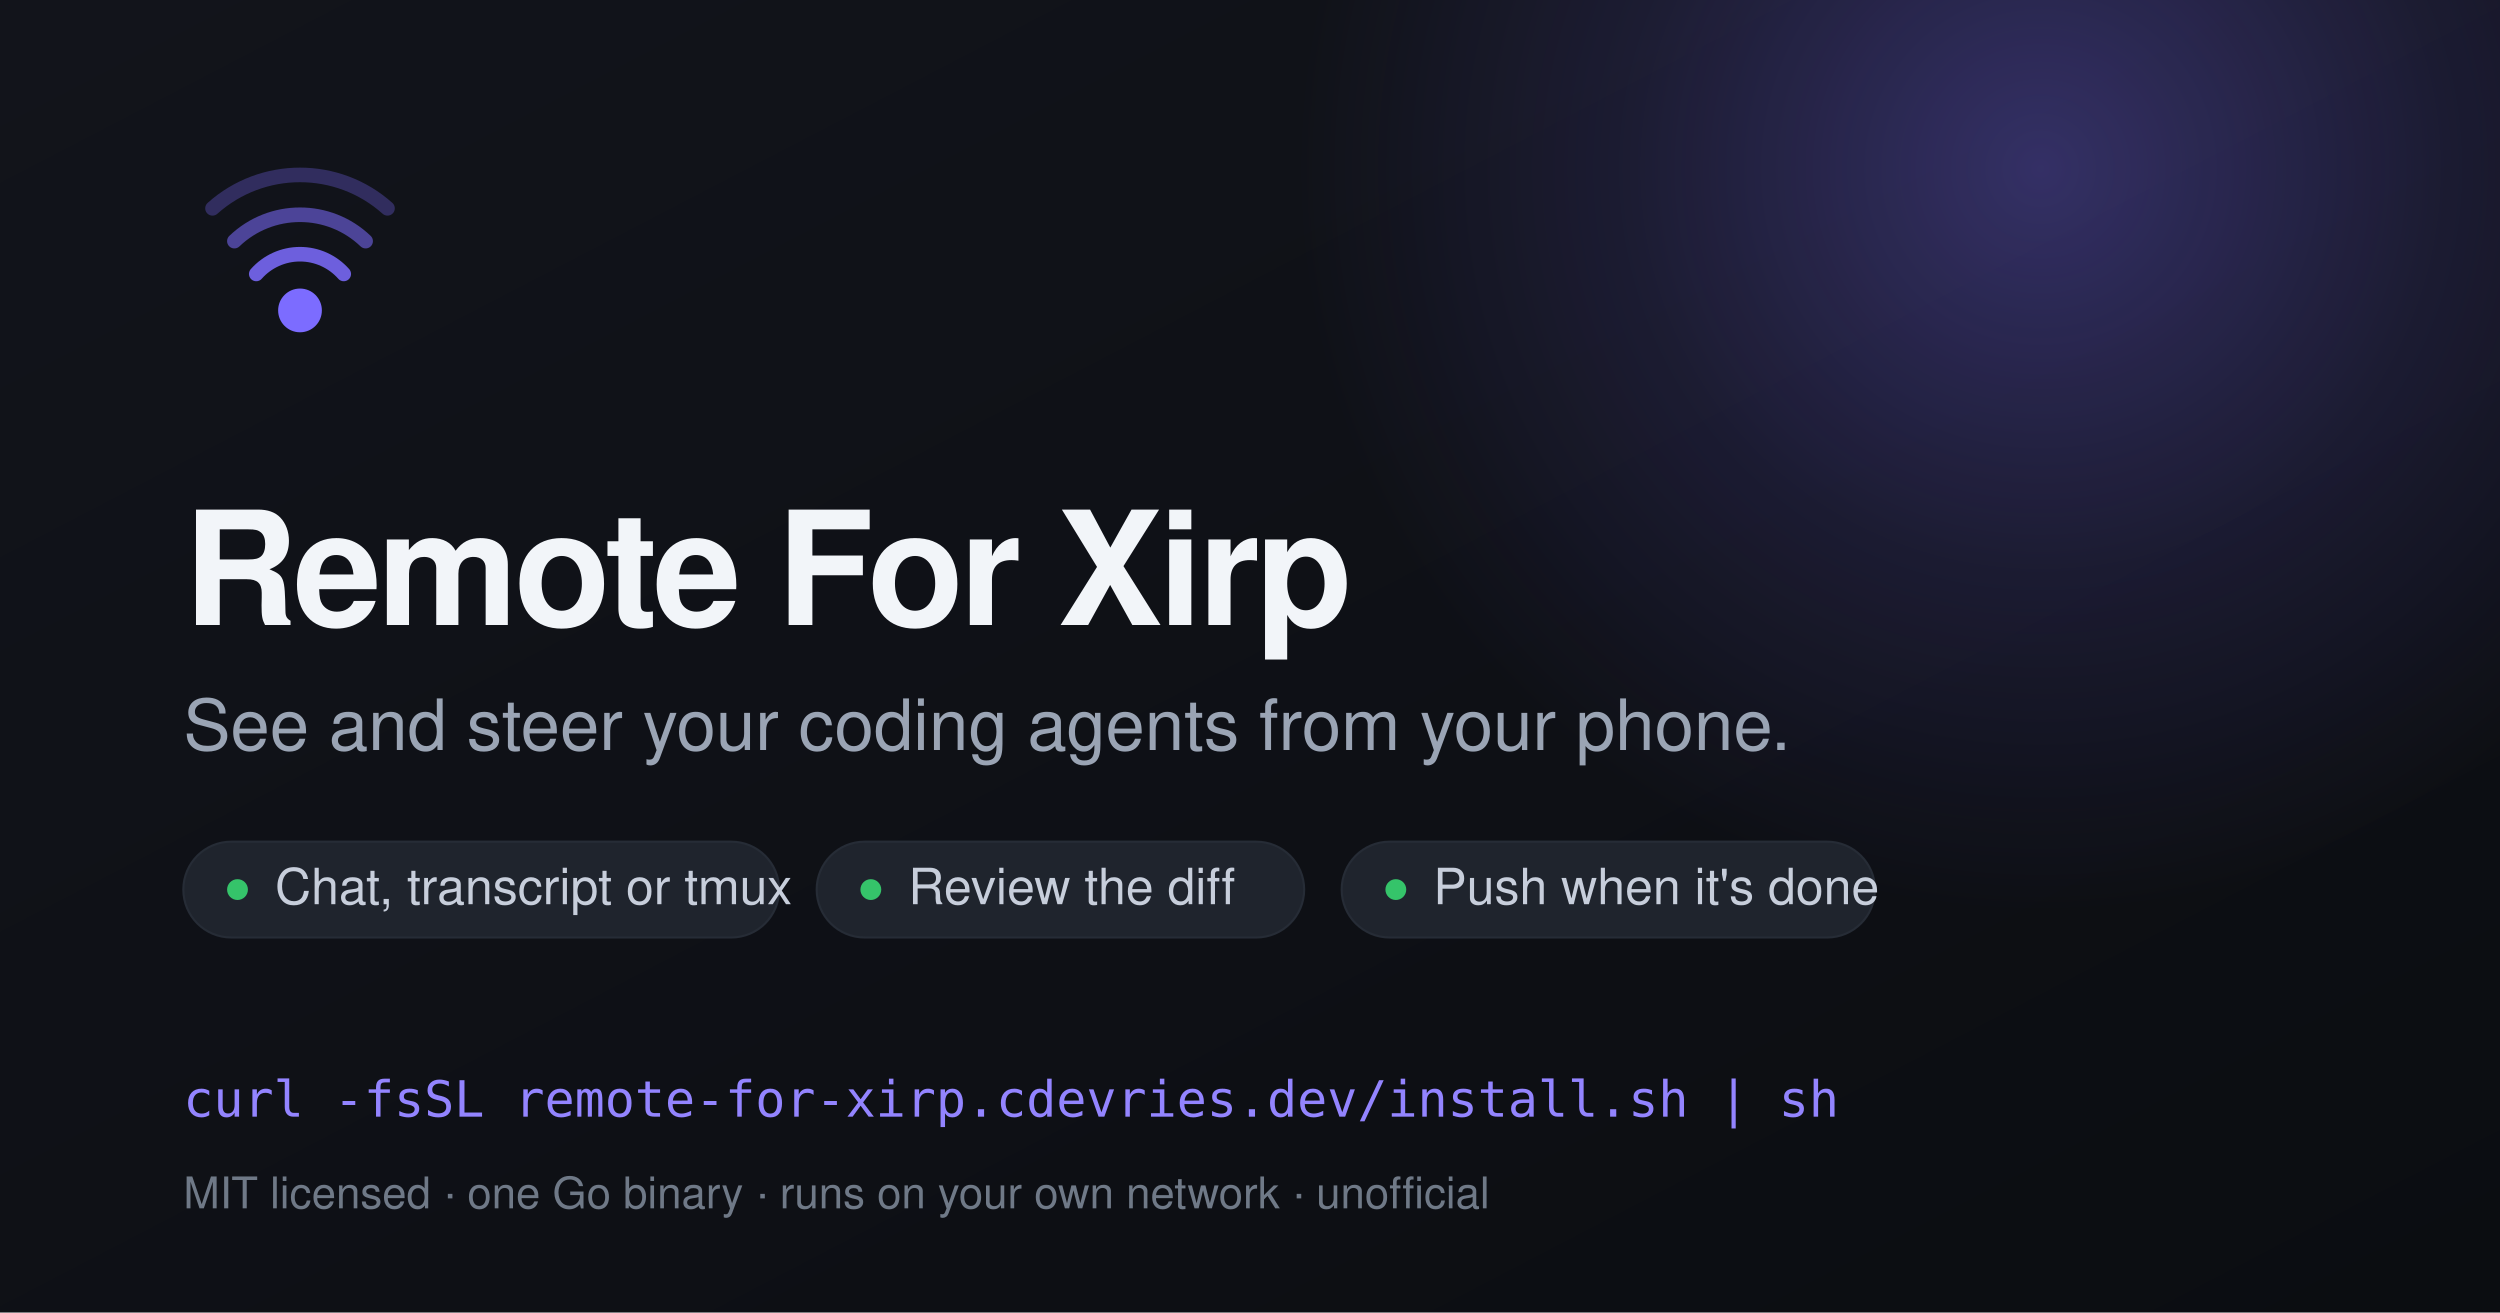
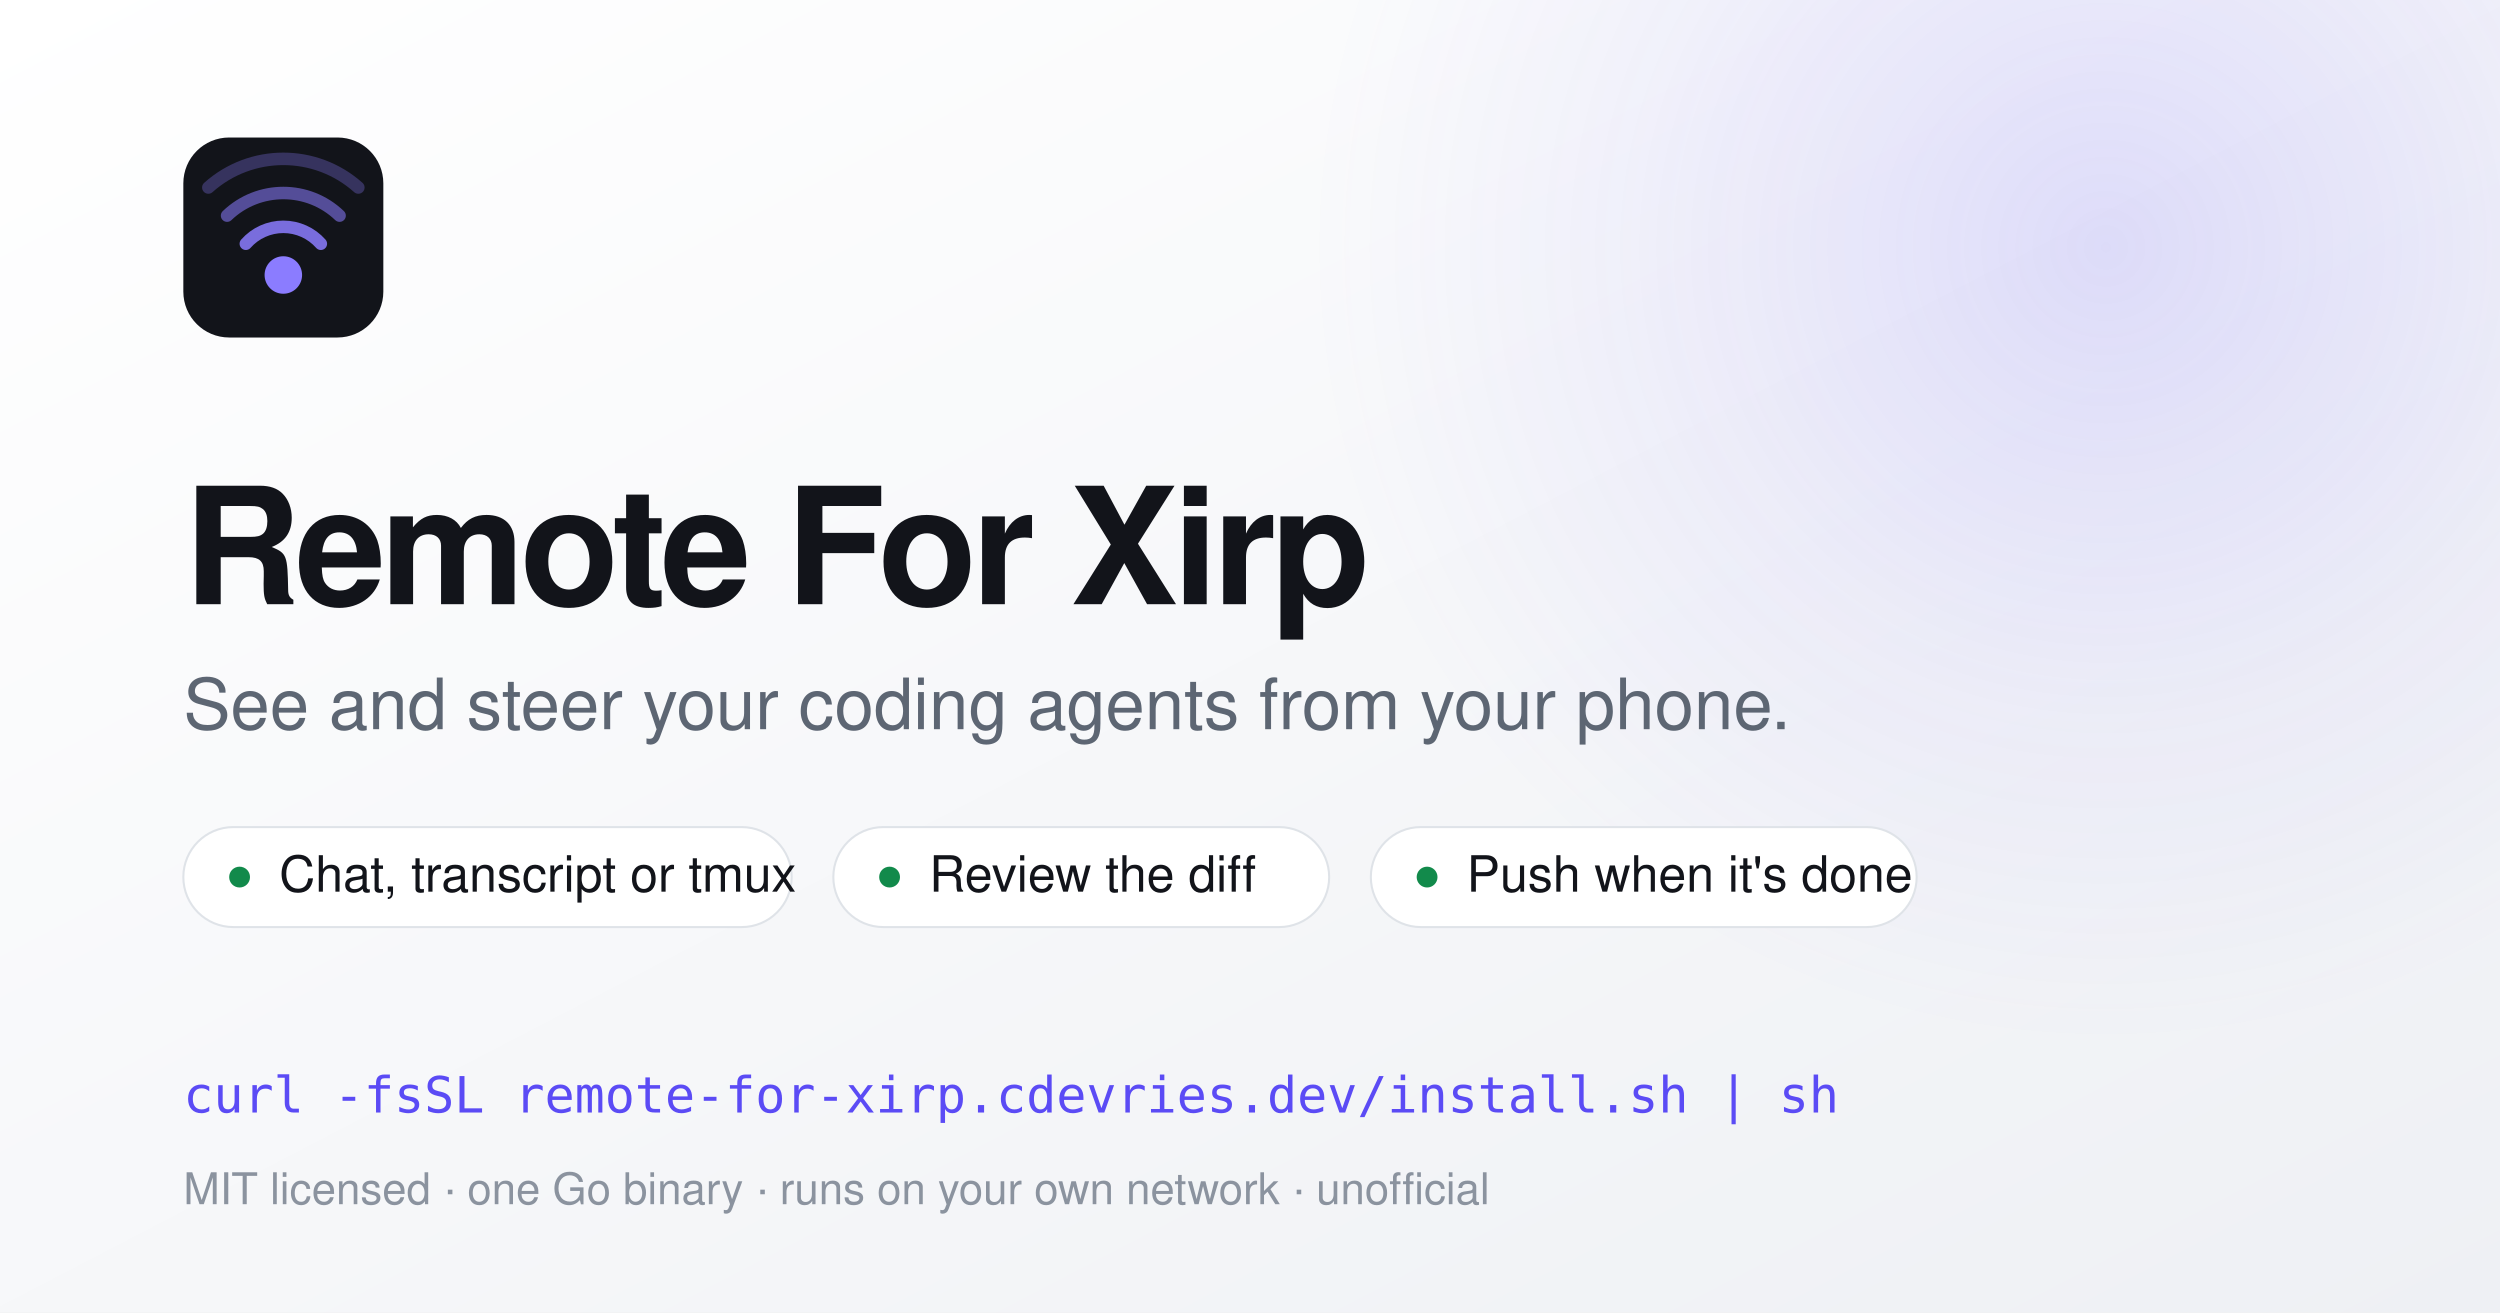
<svg xmlns="http://www.w3.org/2000/svg" width="1200" height="630" viewBox="0 0 1200 630">
  <defs>
    <linearGradient id="bg" x1="0" y1="0" x2="1" y2="1">
-       <stop offset="0" stop-color="#12141b" />
-       <stop offset="1" stop-color="#0b0d11" />
+       <stop offset="0" stop-color="#ffffff" />
+       <stop offset="1" stop-color="#eef0f4" />
    </linearGradient>
    <radialGradient id="glow" cx="0.5" cy="0.5" r="0.5">
-       <stop offset="0" stop-color="#7c6cff" stop-opacity="0.34" />
-       <stop offset="0.55" stop-color="#7c6cff" stop-opacity="0.12" />
-       <stop offset="1" stop-color="#7c6cff" stop-opacity="0" />
+       <stop offset="0" stop-color="#5b4bf5" stop-opacity="0.16" />
+       <stop offset="0.6" stop-color="#5b4bf5" stop-opacity="0.05" />
+       <stop offset="1" stop-color="#5b4bf5" stop-opacity="0" />
    </radialGradient>
  </defs>
  <rect width="1200" height="630" fill="url(#bg)" />
-   <circle cx="980" cy="80" r="360" fill="url(#glow)" />
-   <g transform="translate(88 72) scale(1.75)">
-     <circle cx="32" cy="44" r="6" fill="#7c6cff" />
-     <g fill="none" stroke="#7c6cff" stroke-width="4" stroke-linecap="round">
-       <path d="M20 34a16 16 0 0 1 24 0" opacity="0.85" />
-       <path d="M14 25a26 26 0 0 1 36 0" opacity="0.55" />
-       <path d="M8 16a36 36 0 0 1 48 0" opacity="0.3" />
+   <circle cx="1010" cy="120" r="380" fill="url(#glow)" />
+   <g transform="translate(88 66)">
+     <rect width="96" height="96" rx="22" fill="#12141a" />
+     <g transform="scale(1.5)">
+       <circle cx="32" cy="44" r="6" fill="#8b7cff" />
+       <g fill="none" stroke="#8b7cff" stroke-width="4" stroke-linecap="round">
+         <path d="M20 34a16 16 0 0 1 24 0" opacity="0.85" />
+         <path d="M14 25a26 26 0 0 1 36 0" opacity="0.55" />
+         <path d="M8 16a36 36 0 0 1 48 0" opacity="0.3" />
+       </g>
    </g>
  </g>
-   <text x="88" y="300" font-family="Helvetica Neue, Helvetica, Arial" font-size="76" font-weight="bold" fill="#f2f5f9" letter-spacing="-2">Remote For Xirp</text>
-   <text x="88" y="360" font-family="Helvetica Neue, Helvetica, Arial" font-size="34" fill="#9aa4b4">See and steer your coding agents from your phone.</text>
-   <g font-family="Helvetica Neue, Helvetica, Arial" font-size="24" fill="#c7cedb">
-     <g transform="translate(88 430)">
-       <rect x="0" y="-26" width="286" height="46" rx="23" fill="#1f242d" stroke="#262c36" />
-       <circle cx="26" cy="-3" r="5" fill="#35c46a" />
-       <text x="44" y="4">Chat, transcript or tmux</text>
+   <text x="88" y="290" font-family="Helvetica Neue, Helvetica, Arial" font-size="78" font-weight="bold" fill="#12141a" letter-spacing="-2.5">Remote For Xirp</text>
+   <text x="88" y="350" font-family="Helvetica Neue, Helvetica, Arial" font-size="34" fill="#5d6673">See and steer your coding agents from your phone.</text>
+   <g font-family="Helvetica Neue, Helvetica, Arial" font-size="24" fill="#12141a">
+     <g transform="translate(88 424)">
+       <rect x="0" y="-27" width="292" height="48" rx="24" fill="#ffffff" stroke="#dfe3e8" />
+       <circle cx="27" cy="-3" r="5" fill="#128a4b" />
+       <text x="46" y="4">Chat, transcript or tmux</text>
    </g>
-     <g transform="translate(392 430)">
-       <rect x="0" y="-26" width="234" height="46" rx="23" fill="#1f242d" stroke="#262c36" />
-       <circle cx="26" cy="-3" r="5" fill="#35c46a" />
-       <text x="44" y="4">Review the diff</text>
+     <g transform="translate(400 424)">
+       <rect x="0" y="-27" width="238" height="48" rx="24" fill="#ffffff" stroke="#dfe3e8" />
+       <circle cx="27" cy="-3" r="5" fill="#128a4b" />
+       <text x="46" y="4">Review the diff</text>
    </g>
-     <g transform="translate(644 430)">
-       <rect x="0" y="-26" width="256" height="46" rx="23" fill="#1f242d" stroke="#262c36" />
-       <circle cx="26" cy="-3" r="5" fill="#35c46a" />
-       <text x="44" y="4">Push when it's done</text>
+     <g transform="translate(658 424)">
+       <rect x="0" y="-27" width="262" height="48" rx="24" fill="#ffffff" stroke="#dfe3e8" />
+       <circle cx="27" cy="-3" r="5" fill="#128a4b" />
+       <text x="46" y="4">Push when it's done</text>
    </g>
  </g>
-   <text x="88" y="536" font-family="Menlo, monospace" font-size="24" fill="#9384ff">curl -fsSL remote-for-xirp.cdevries.dev/install.sh | sh</text>
-   <text x="88" y="580" font-family="Helvetica Neue, Helvetica, Arial" font-size="21" fill="#6f7987">MIT licensed  ·  one Go binary  ·  runs on your own network  ·  unofficial</text>
+   <text x="88" y="534" font-family="Menlo, monospace" font-size="24" fill="#5b4bf5">curl -fsSL remote-for-xirp.cdevries.dev/install.sh | sh</text>
+   <text x="88" y="578" font-family="Helvetica Neue, Helvetica, Arial" font-size="21" fill="#8b939f">MIT licensed  ·  one Go binary  ·  runs on your own network  ·  unofficial</text>
</svg>
